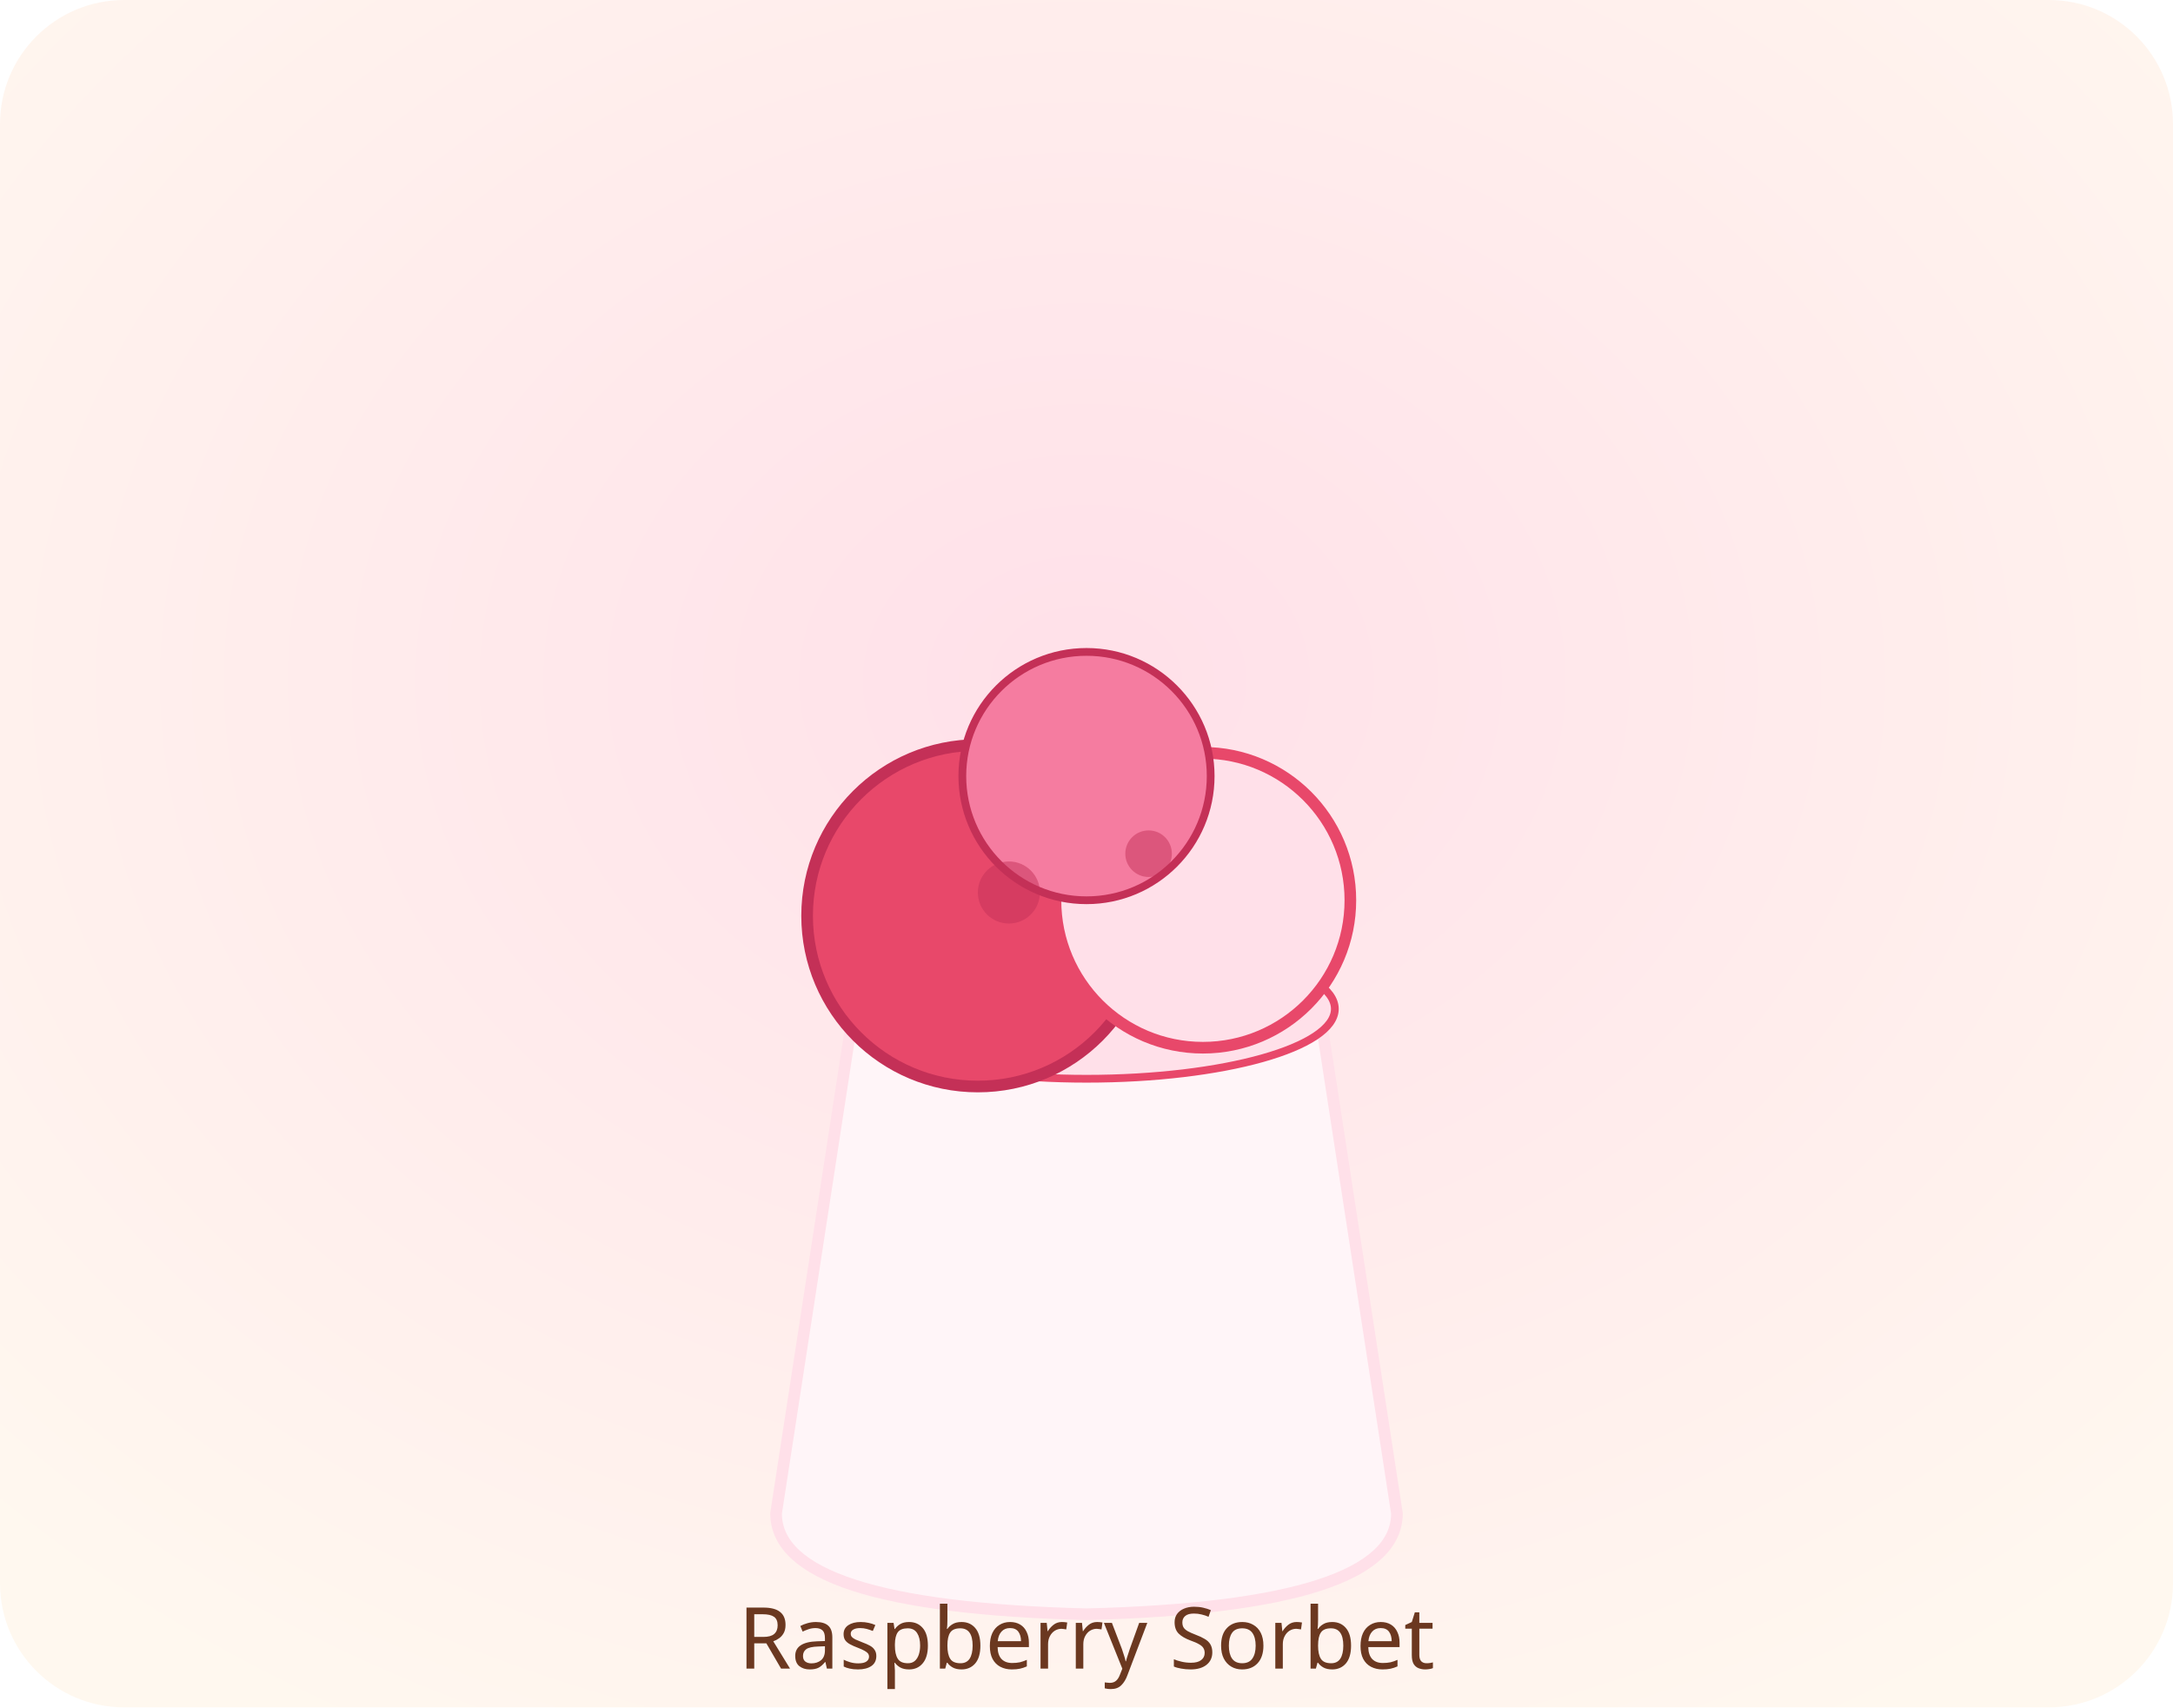
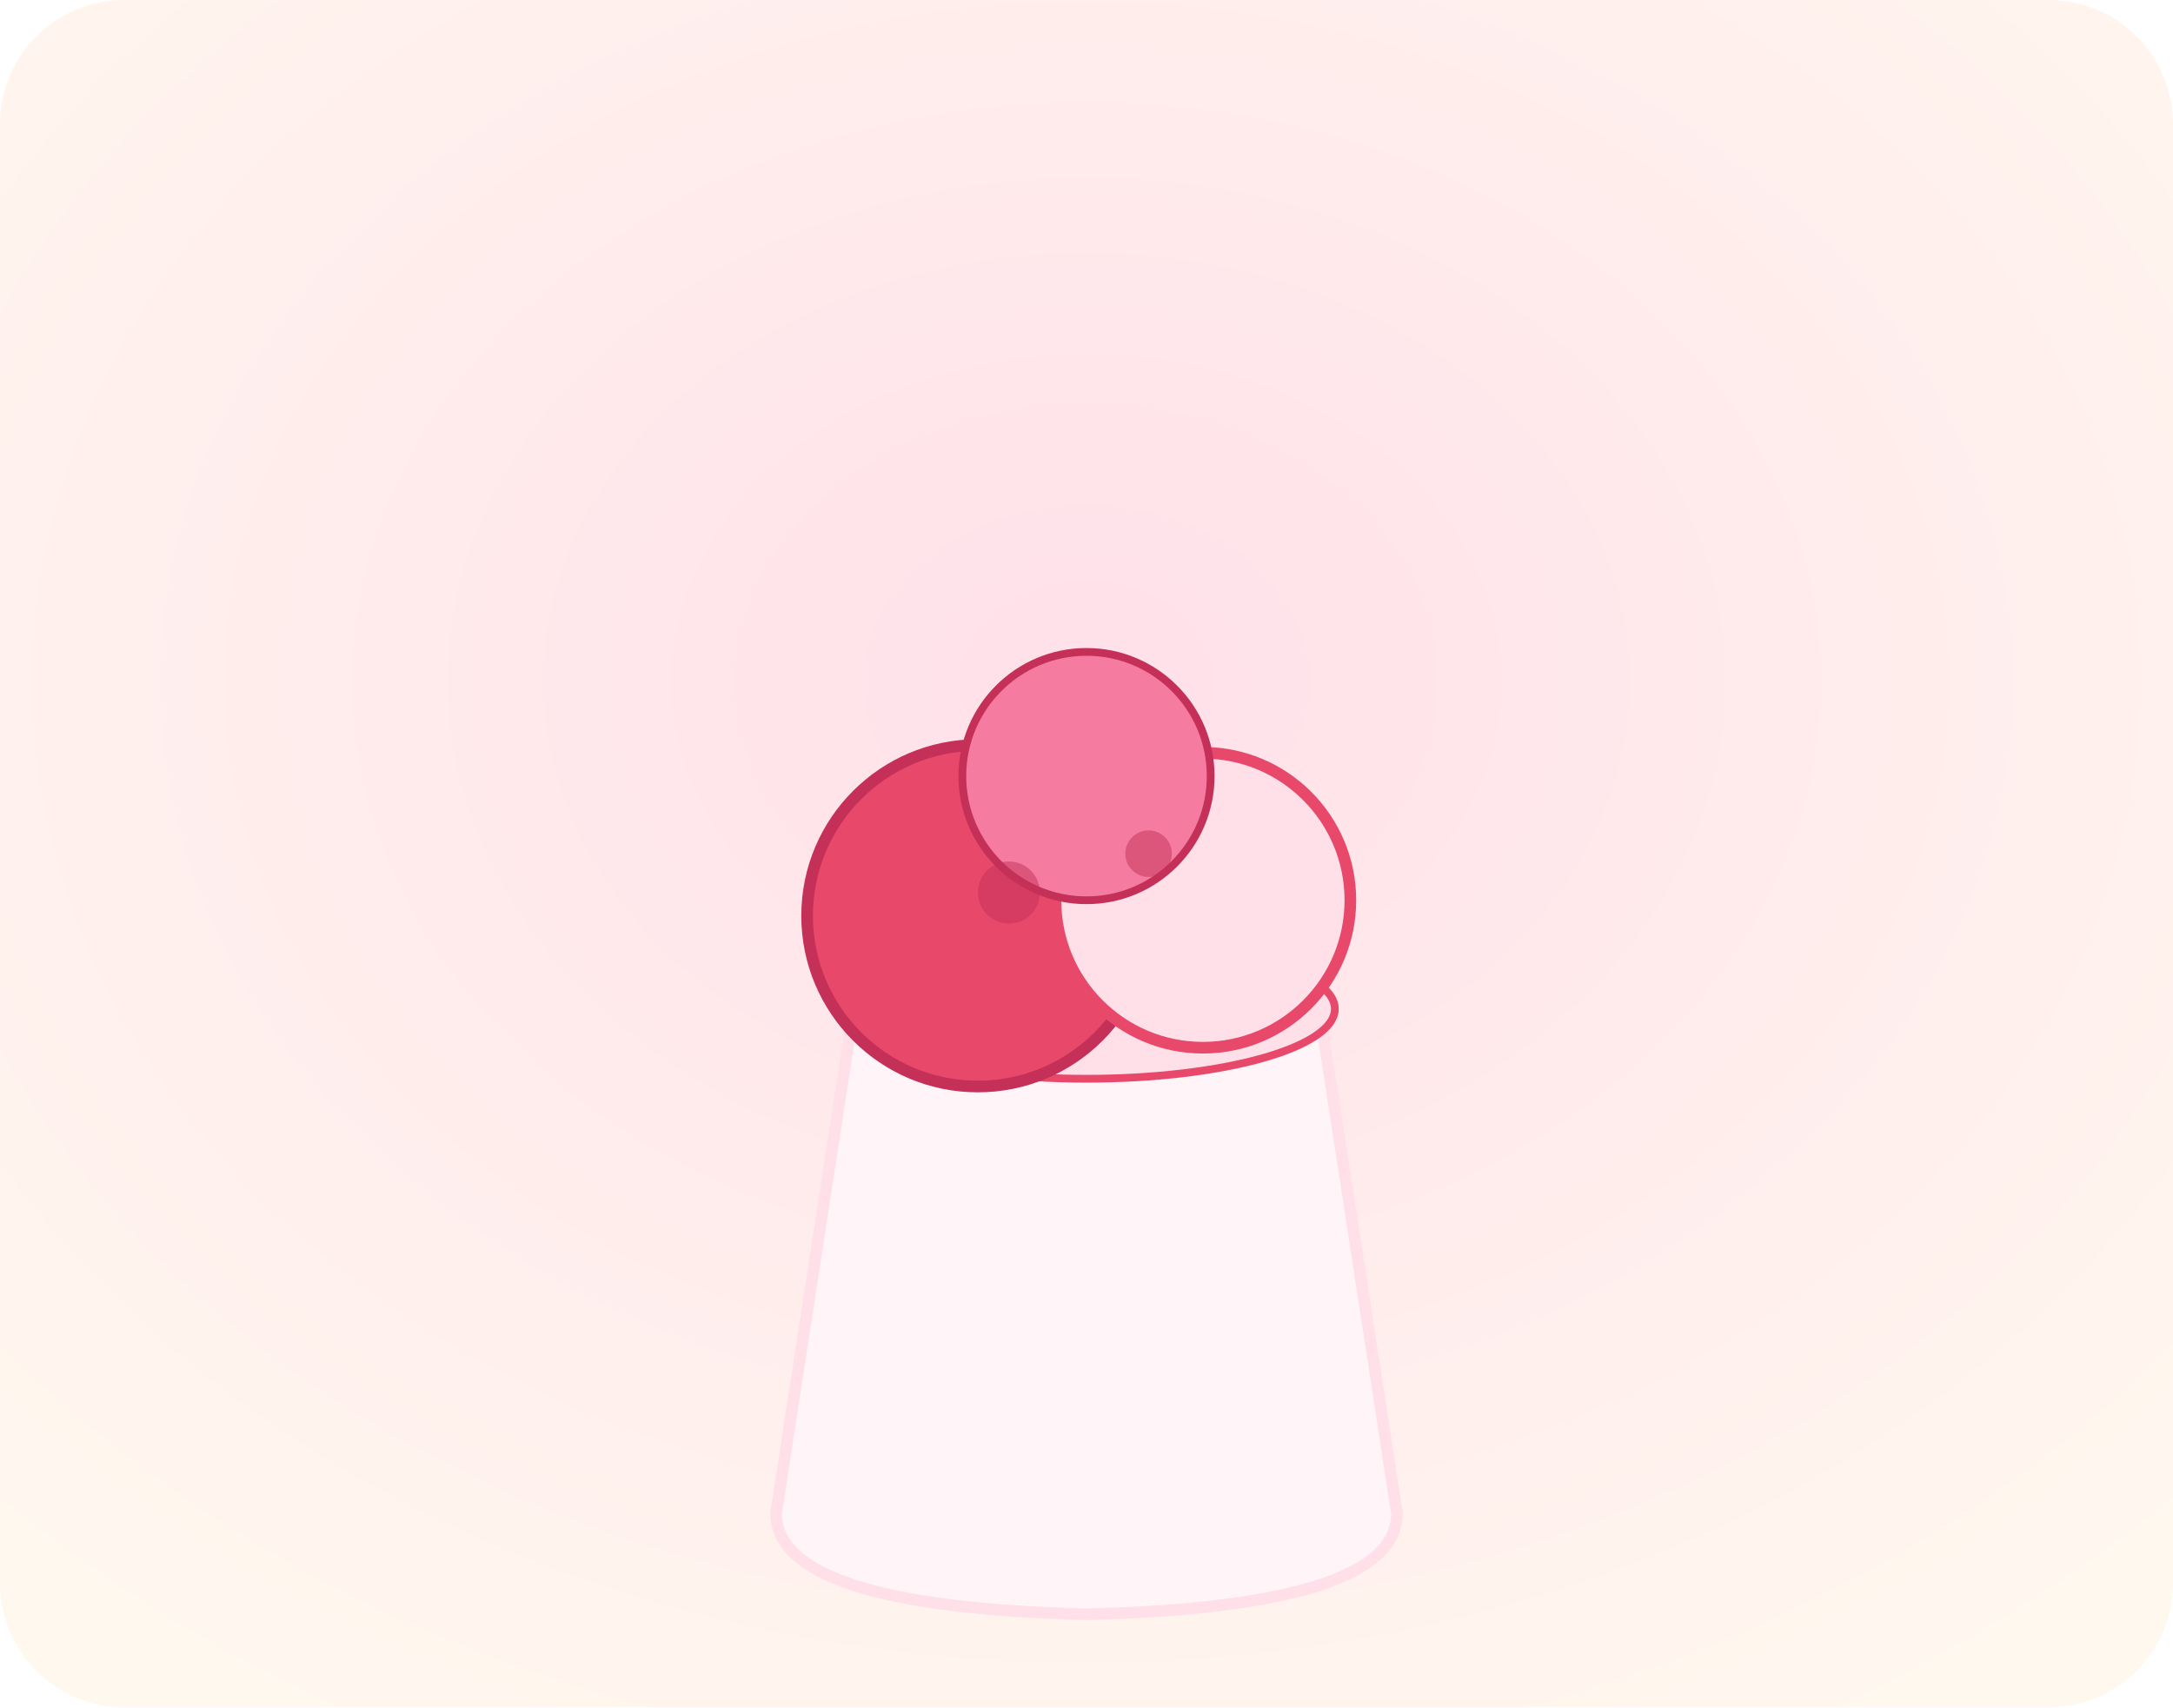
<svg xmlns="http://www.w3.org/2000/svg" viewBox="0 0 280 220">
  <defs>
    <radialGradient id="pbg" cx="50%" cy="40%" r="70%">
      <stop offset="0%" stop-color="#FFE0E9" />
      <stop offset="100%" stop-color="#FFF8EF" />
    </radialGradient>
  </defs>
  <rect width="280" height="220" rx="16" fill="url(#pbg)" />
  <path d="M100,195 Q100,207 140,208 Q180,207 180,195 L170,130 L110,130 Z" fill="#FFF5F8" stroke="#FFE0E9" stroke-width="1.5" />
  <ellipse cx="140" cy="130" rx="32" ry="9" fill="#FFE0E9" stroke="#E8486A" stroke-width="1" />
  <circle cx="126" cy="118" r="22" fill="#E8486A" stroke="#C43057" stroke-width="1.5" />
  <circle cx="155" cy="116" r="19" fill="#FFE0E9" stroke="#E8486A" stroke-width="1.5" />
  <circle cx="140" cy="100" r="16" fill="#F57CA0" stroke="#C43057" stroke-width="1" />
  <circle cx="130" cy="115" r="4" fill="#C43057" opacity="0.5" />
  <circle cx="148" cy="110" r="3" fill="#C43057" opacity="0.5" />
-   <text x="140" y="215" text-anchor="middle" font-size="11" fill="#6B3820" font-family="sans-serif">Raspberry Sorbet</text>
</svg>
